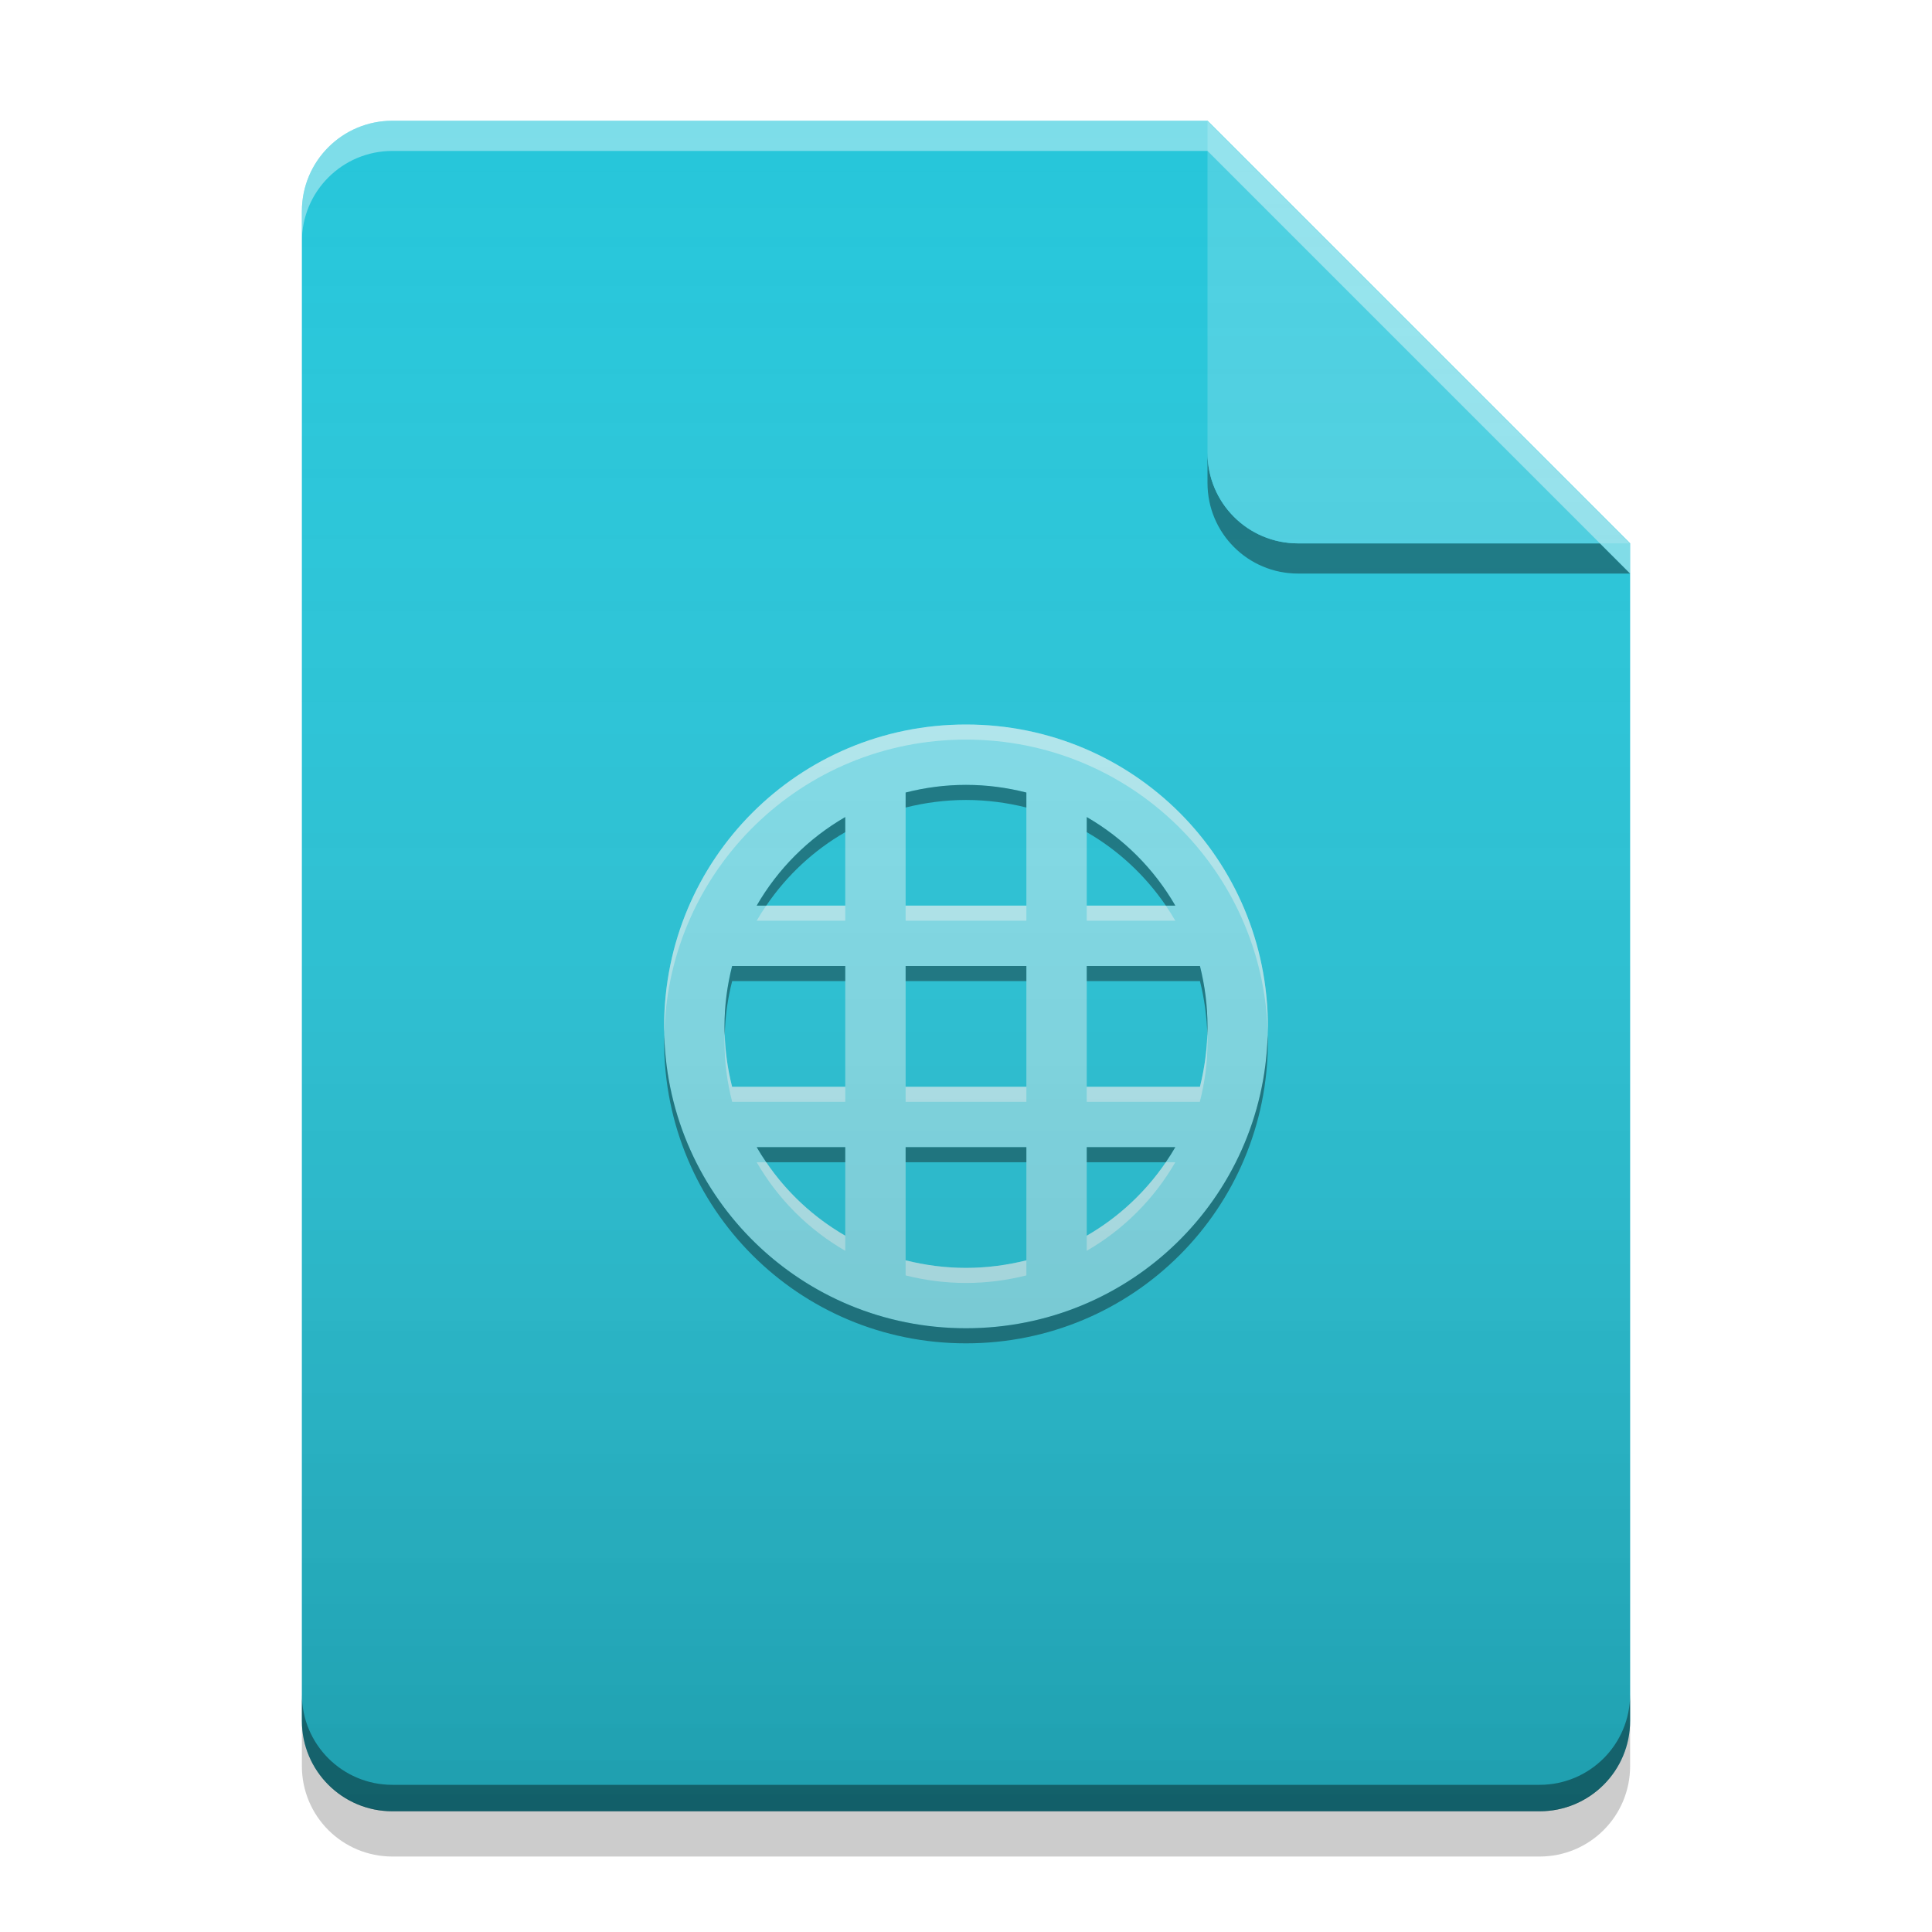
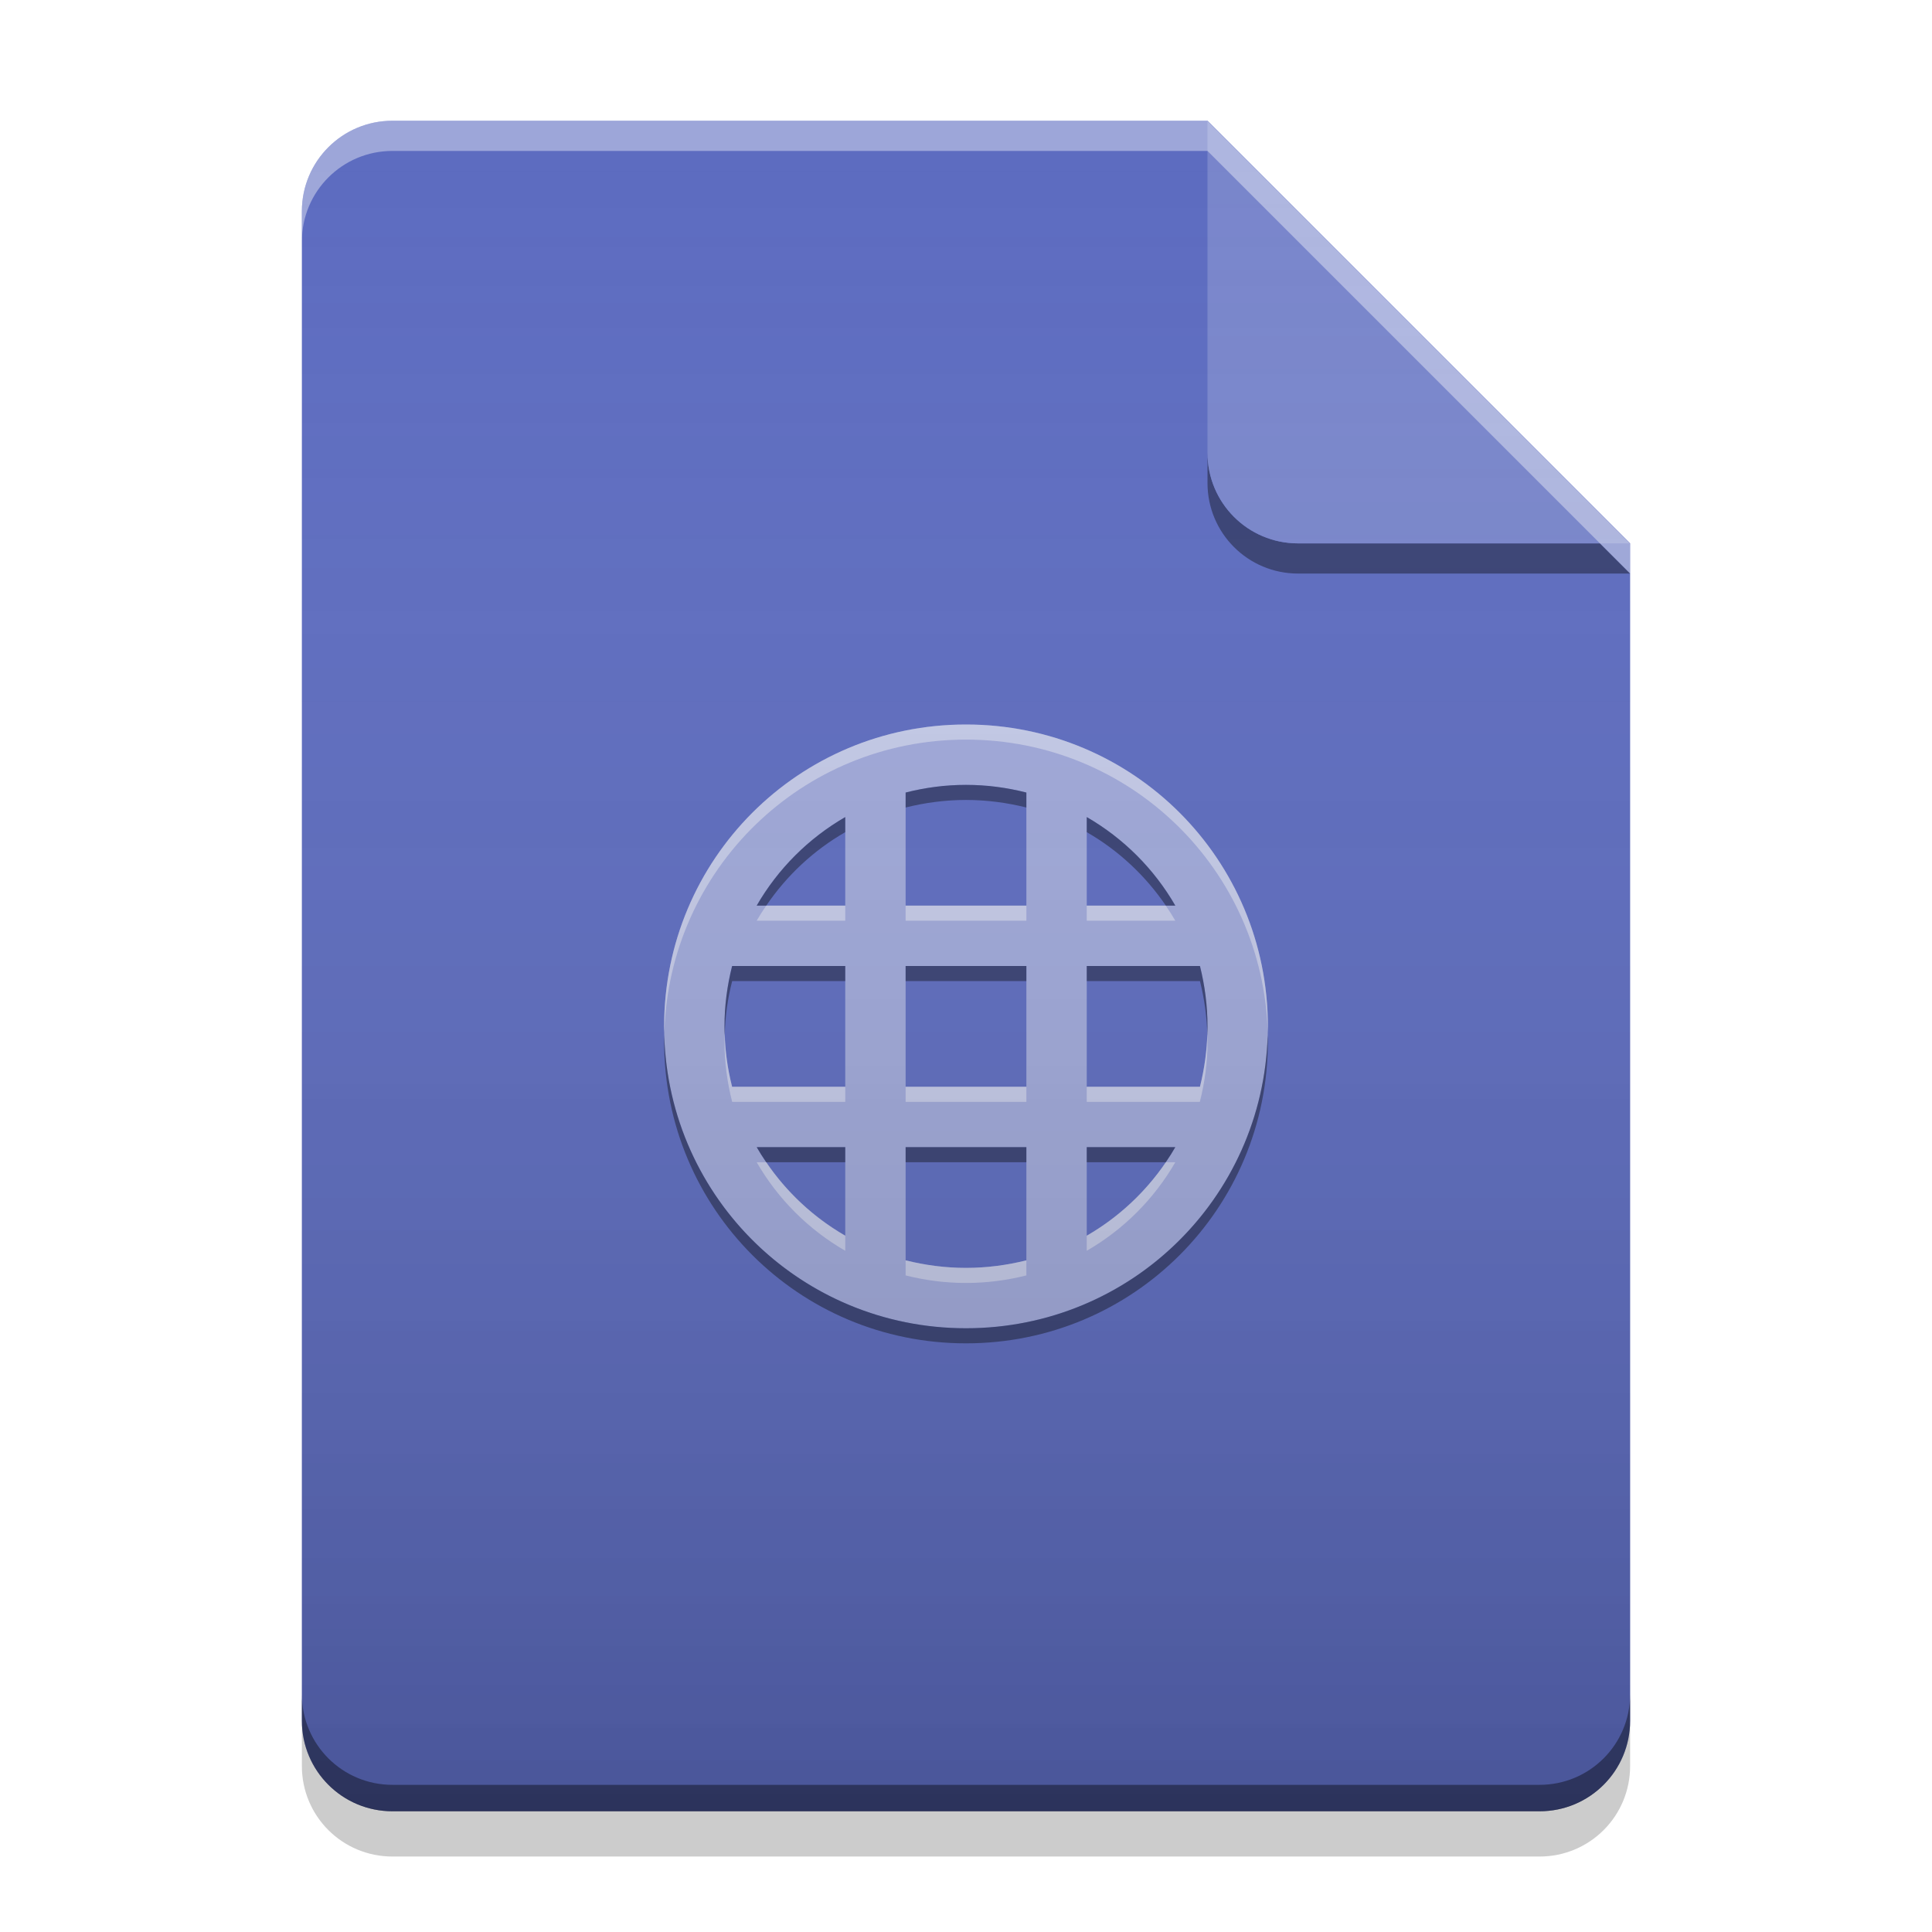
<svg xmlns="http://www.w3.org/2000/svg" width="64" height="64" viewBox="0 0 64 64" version="1.1">
  <defs>
    <linearGradient id="linear0" gradientUnits="userSpaceOnUse" x1="32" y1="60" x2="32" y2="4" gradientTransform="matrix(1,0,0,1,-0.00000272126,0)">
      <stop offset="0" style="stop-color:rgb(0%,0%,0%);stop-opacity:0.2;" />
      <stop offset="1" style="stop-color:rgb(100%,100%,100%);stop-opacity:0;" />
    </linearGradient>
  </defs>
  <g id="surface1">
-     <path style=" stroke:none;fill-rule:nonzero;fill:rgb(14.902%,77.647%,85.49%);fill-opacity:1;" d="M 40 4 L 13 4 C 11.34 4 10 5.34 10 7 L 10 57 C 10 58.66 11.34 60 13 60 L 51 60 C 52.66 60 54 58.66 54 57 L 54 18 Z M 40 4 " />
+     <path style=" stroke:none;fill-rule:nonzero;fill:rgb(36.078%,41.961%,75.294%);fill-opacity:1;" d="M 40 4 L 13 4 C 11.34 4 10 5.34 10 7 L 10 57 C 10 58.66 11.34 60 13 60 L 51 60 C 52.66 60 54 58.66 54 57 L 54 18 Z M 40 4 " />
    <path style=" stroke:none;fill-rule:nonzero;fill:rgb(0%,0%,0%);fill-opacity:0.4;" d="M 40 15 L 40 16 C 40 17.66 41.34 19 43 19 L 54 19 L 53 18 L 43 18 C 41.34 18 40 16.66 40 15 Z M 40 15 " />
-     <path style=" stroke:none;fill-rule:nonzero;fill:rgb(30.196%,81.569%,88.235%);fill-opacity:0.996;" d="M 54 18 L 40 4 L 40 15 C 40 16.66 41.34 18 43 18 Z M 54 18 " />
+     <path style=" stroke:none;fill-rule:nonzero;fill:rgb(47.451%,52.549%,79.608%);fill-opacity:0.996;" d="M 54 18 L 40 4 L 40 15 C 40 16.66 41.34 18 43 18 Z M 54 18 " />
    <path style=" stroke:none;fill-rule:nonzero;fill:rgb(100%,100%,100%);fill-opacity:0.4;" d="M 13 4 C 11.34 4 10 5.34 10 7 L 10 8 C 10 6.34 11.34 5 13 5 L 40 5 L 54 19 L 54 18 L 40 4 Z M 13 4 " />
    <path style=" stroke:none;fill-rule:nonzero;fill:rgb(0%,0%,0%);fill-opacity:0.2;" d="M 10 56.984 L 10 58.5 C 10 60.164 11.34 61.5 13 61.5 L 51 61.5 C 52.66 61.5 54 60.164 54 58.5 L 54 56.984 C 54 58.648 52.66 59.984 51 59.984 L 13 59.984 C 11.34 59.984 10 58.648 10 56.984 Z M 10 56.984 " />
    <path style=" stroke:none;fill-rule:nonzero;fill:rgb(0%,0%,0%);fill-opacity:0.4;" d="M 10 56.125 L 10 57 C 10 58.66 11.34 60 13 60 L 51 60 C 52.66 60 54 58.66 54 57 L 54 56.125 C 54 57.785 52.66 59.125 51 59.125 L 13 59.125 C 11.34 59.125 10 57.785 10 56.125 Z M 10 56.125 " />
-     <path style=" stroke:none;fill-rule:nonzero;fill:rgb(50.196%,87.059%,91.765%);fill-opacity:1;" d="M 32 24 C 26.461 24 22 28.461 22 34 C 22 39.539 26.461 44 32 44 C 37.539 44 42 39.539 42 34 C 42 28.461 37.539 24 32 24 Z M 32 26 C 32.691 26 33.359 26.09 34 26.254 L 34 30 L 30 30 L 30 26.254 C 30.641 26.09 31.309 26 32 26 Z M 28 27.066 L 28 30 L 25.066 30 C 25.77 28.781 26.781 27.77 28 27.066 Z M 36 27.066 C 37.219 27.77 38.23 28.781 38.934 30 L 36 30 Z M 24.25 32 L 28 32 L 28 36 L 24.25 36 C 24.09 35.359 24 34.691 24 34 C 24 33.309 24.09 32.641 24.25 32 Z M 30 32 L 34 32 L 34 36 L 30 36 Z M 36 32 L 39.75 32 C 39.91 32.641 40 33.309 40 34 C 40 34.691 39.91 35.359 39.75 36 L 36 36 Z M 25.066 38 L 28 38 L 28 40.934 C 26.781 40.23 25.77 39.219 25.066 38 Z M 30 38 L 34 38 L 34 41.75 C 33.359 41.91 32.691 42 32 42 C 31.309 42 30.641 41.91 30 41.75 Z M 36 38 L 38.934 38 C 38.23 39.219 37.219 40.23 36 40.934 Z M 36 38 " />
+     <path style=" stroke:none;fill-rule:nonzero;fill:rgb(62.353%,65.882%,85.49%);fill-opacity:1;" d="M 32 24 C 26.461 24 22 28.461 22 34 C 22 39.539 26.461 44 32 44 C 37.539 44 42 39.539 42 34 C 42 28.461 37.539 24 32 24 Z M 32 26 C 32.691 26 33.359 26.09 34 26.254 L 34 30 L 30 30 L 30 26.254 C 30.641 26.09 31.309 26 32 26 Z M 28 27.066 L 28 30 L 25.066 30 C 25.77 28.781 26.781 27.77 28 27.066 Z M 36 27.066 C 37.219 27.77 38.23 28.781 38.934 30 L 36 30 Z M 24.25 32 L 28 32 L 28 36 L 24.25 36 C 24.09 35.359 24 34.691 24 34 C 24 33.309 24.09 32.641 24.25 32 Z M 30 32 L 34 32 L 34 36 L 30 36 Z M 36 32 L 39.75 32 C 39.91 32.641 40 33.309 40 34 C 40 34.691 39.91 35.359 39.75 36 L 36 36 Z M 25.066 38 L 28 38 L 28 40.934 C 26.781 40.23 25.77 39.219 25.066 38 Z M 30 38 L 34 38 L 34 41.75 C 33.359 41.91 32.691 42 32 42 C 31.309 42 30.641 41.91 30 41.75 Z M 36 38 L 38.934 38 C 38.23 39.219 37.219 40.23 36 40.934 Z M 36 38 " />
    <path style=" stroke:none;fill-rule:nonzero;fill:rgb(99.608%,99.608%,99.608%);fill-opacity:0.4;" d="M 32 24 C 26.461 24 22 28.461 22 34 C 22 34.066 22.004 34.133 22.008 34.199 C 22.164 28.801 26.559 24.5 32 24.5 C 37.441 24.5 41.836 28.801 41.996 34.199 C 41.996 34.133 42 34.066 42 34 C 42 28.461 37.539 24 32 24 Z M 25.383 30 C 25.27 30.164 25.164 30.328 25.066 30.5 L 28 30.5 L 28 30 Z M 30 30 L 30 30.5 L 34 30.5 L 34 30 Z M 36 30 L 36 30.5 L 38.934 30.5 C 38.836 30.328 38.73 30.164 38.617 30 Z M 24.008 34.199 C 24.004 34.297 24 34.398 24 34.5 C 24 35.191 24.09 35.859 24.254 36.5 L 28 36.5 L 28 36 L 24.254 36 C 24.105 35.422 24.02 34.816 24.008 34.199 Z M 39.996 34.199 C 39.98 34.816 39.895 35.422 39.75 36 L 36 36 L 36 36.5 L 39.746 36.5 C 39.91 35.859 40 35.191 40 34.5 C 40 34.398 39.996 34.297 39.992 34.199 Z M 30 36 L 30 36.5 L 34 36.5 L 34 36 Z M 25.066 38.5 C 25.77 39.719 26.781 40.73 28 41.434 L 28 40.934 C 26.953 40.332 26.059 39.496 25.383 38.5 Z M 38.621 38.5 C 37.941 39.496 37.047 40.332 36 40.934 L 36 41.434 C 37.219 40.73 38.23 39.719 38.934 38.5 Z M 30 41.75 L 30 42.25 C 30.641 42.41 31.309 42.5 32 42.5 C 32.691 42.5 33.359 42.41 34 42.25 L 34 41.75 C 33.359 41.91 32.691 42 32 42 C 31.309 42 30.641 41.91 30 41.75 Z M 30 41.75 " />
    <path style=" stroke:none;fill-rule:nonzero;fill:rgb(0.392%,0.392%,0.392%);fill-opacity:0.4;" d="M 32 44.5 C 26.461 44.5 22 40.039 22 34.5 C 22 34.434 22.004 34.367 22.004 34.301 C 22.164 39.699 26.559 44 32 44 C 37.441 44 41.836 39.699 41.992 34.301 C 41.996 34.367 42 34.434 42 34.5 C 42 40.039 37.539 44.5 32 44.5 Z M 25.383 38.5 C 25.27 38.336 25.164 38.172 25.066 38 L 28 38 L 28 38.5 Z M 30 38.5 L 30 38 L 34 38 L 34 38.5 Z M 36 38.5 L 36 38 L 38.934 38 C 38.836 38.172 38.73 38.336 38.617 38.5 Z M 24.008 34.301 C 24.004 34.203 24 34.102 24 34 C 24 33.309 24.09 32.641 24.254 32 L 28 32 L 28 32.5 L 24.254 32.5 C 24.105 33.078 24.02 33.684 24.008 34.301 Z M 39.996 34.301 C 39.98 33.684 39.895 33.078 39.75 32.5 L 36 32.5 L 36 32 L 39.75 32 C 39.91 32.641 40 33.309 40 34 C 40 34.102 39.996 34.203 39.996 34.301 Z M 30 32.5 L 30 32 L 34 32 L 34 32.5 Z M 25.066 30 C 25.77 28.781 26.781 27.77 28 27.066 L 28 27.566 C 26.953 28.168 26.059 29.004 25.383 30 Z M 38.621 30 C 37.941 29.004 37.047 28.168 36 27.566 L 36 27.066 C 37.219 27.77 38.23 28.781 38.934 30 Z M 30 26.75 L 30 26.254 C 30.641 26.09 31.309 26 32 26 C 32.691 26 33.359 26.09 34 26.254 L 34 26.75 C 33.359 26.59 32.691 26.5 32 26.5 C 31.309 26.5 30.641 26.59 30 26.75 Z M 30 26.75 " />
    <path style=" stroke:none;fill-rule:nonzero;fill:url(#linear0);" d="M 40 4 L 13 4 C 11.34 4 10 5.34 10 7 L 10 57 C 10 58.66 11.34 60 13 60 L 51 60 C 52.66 60 54 58.66 54 57 L 54 18 Z M 40 4 " />
  </g>
</svg>
